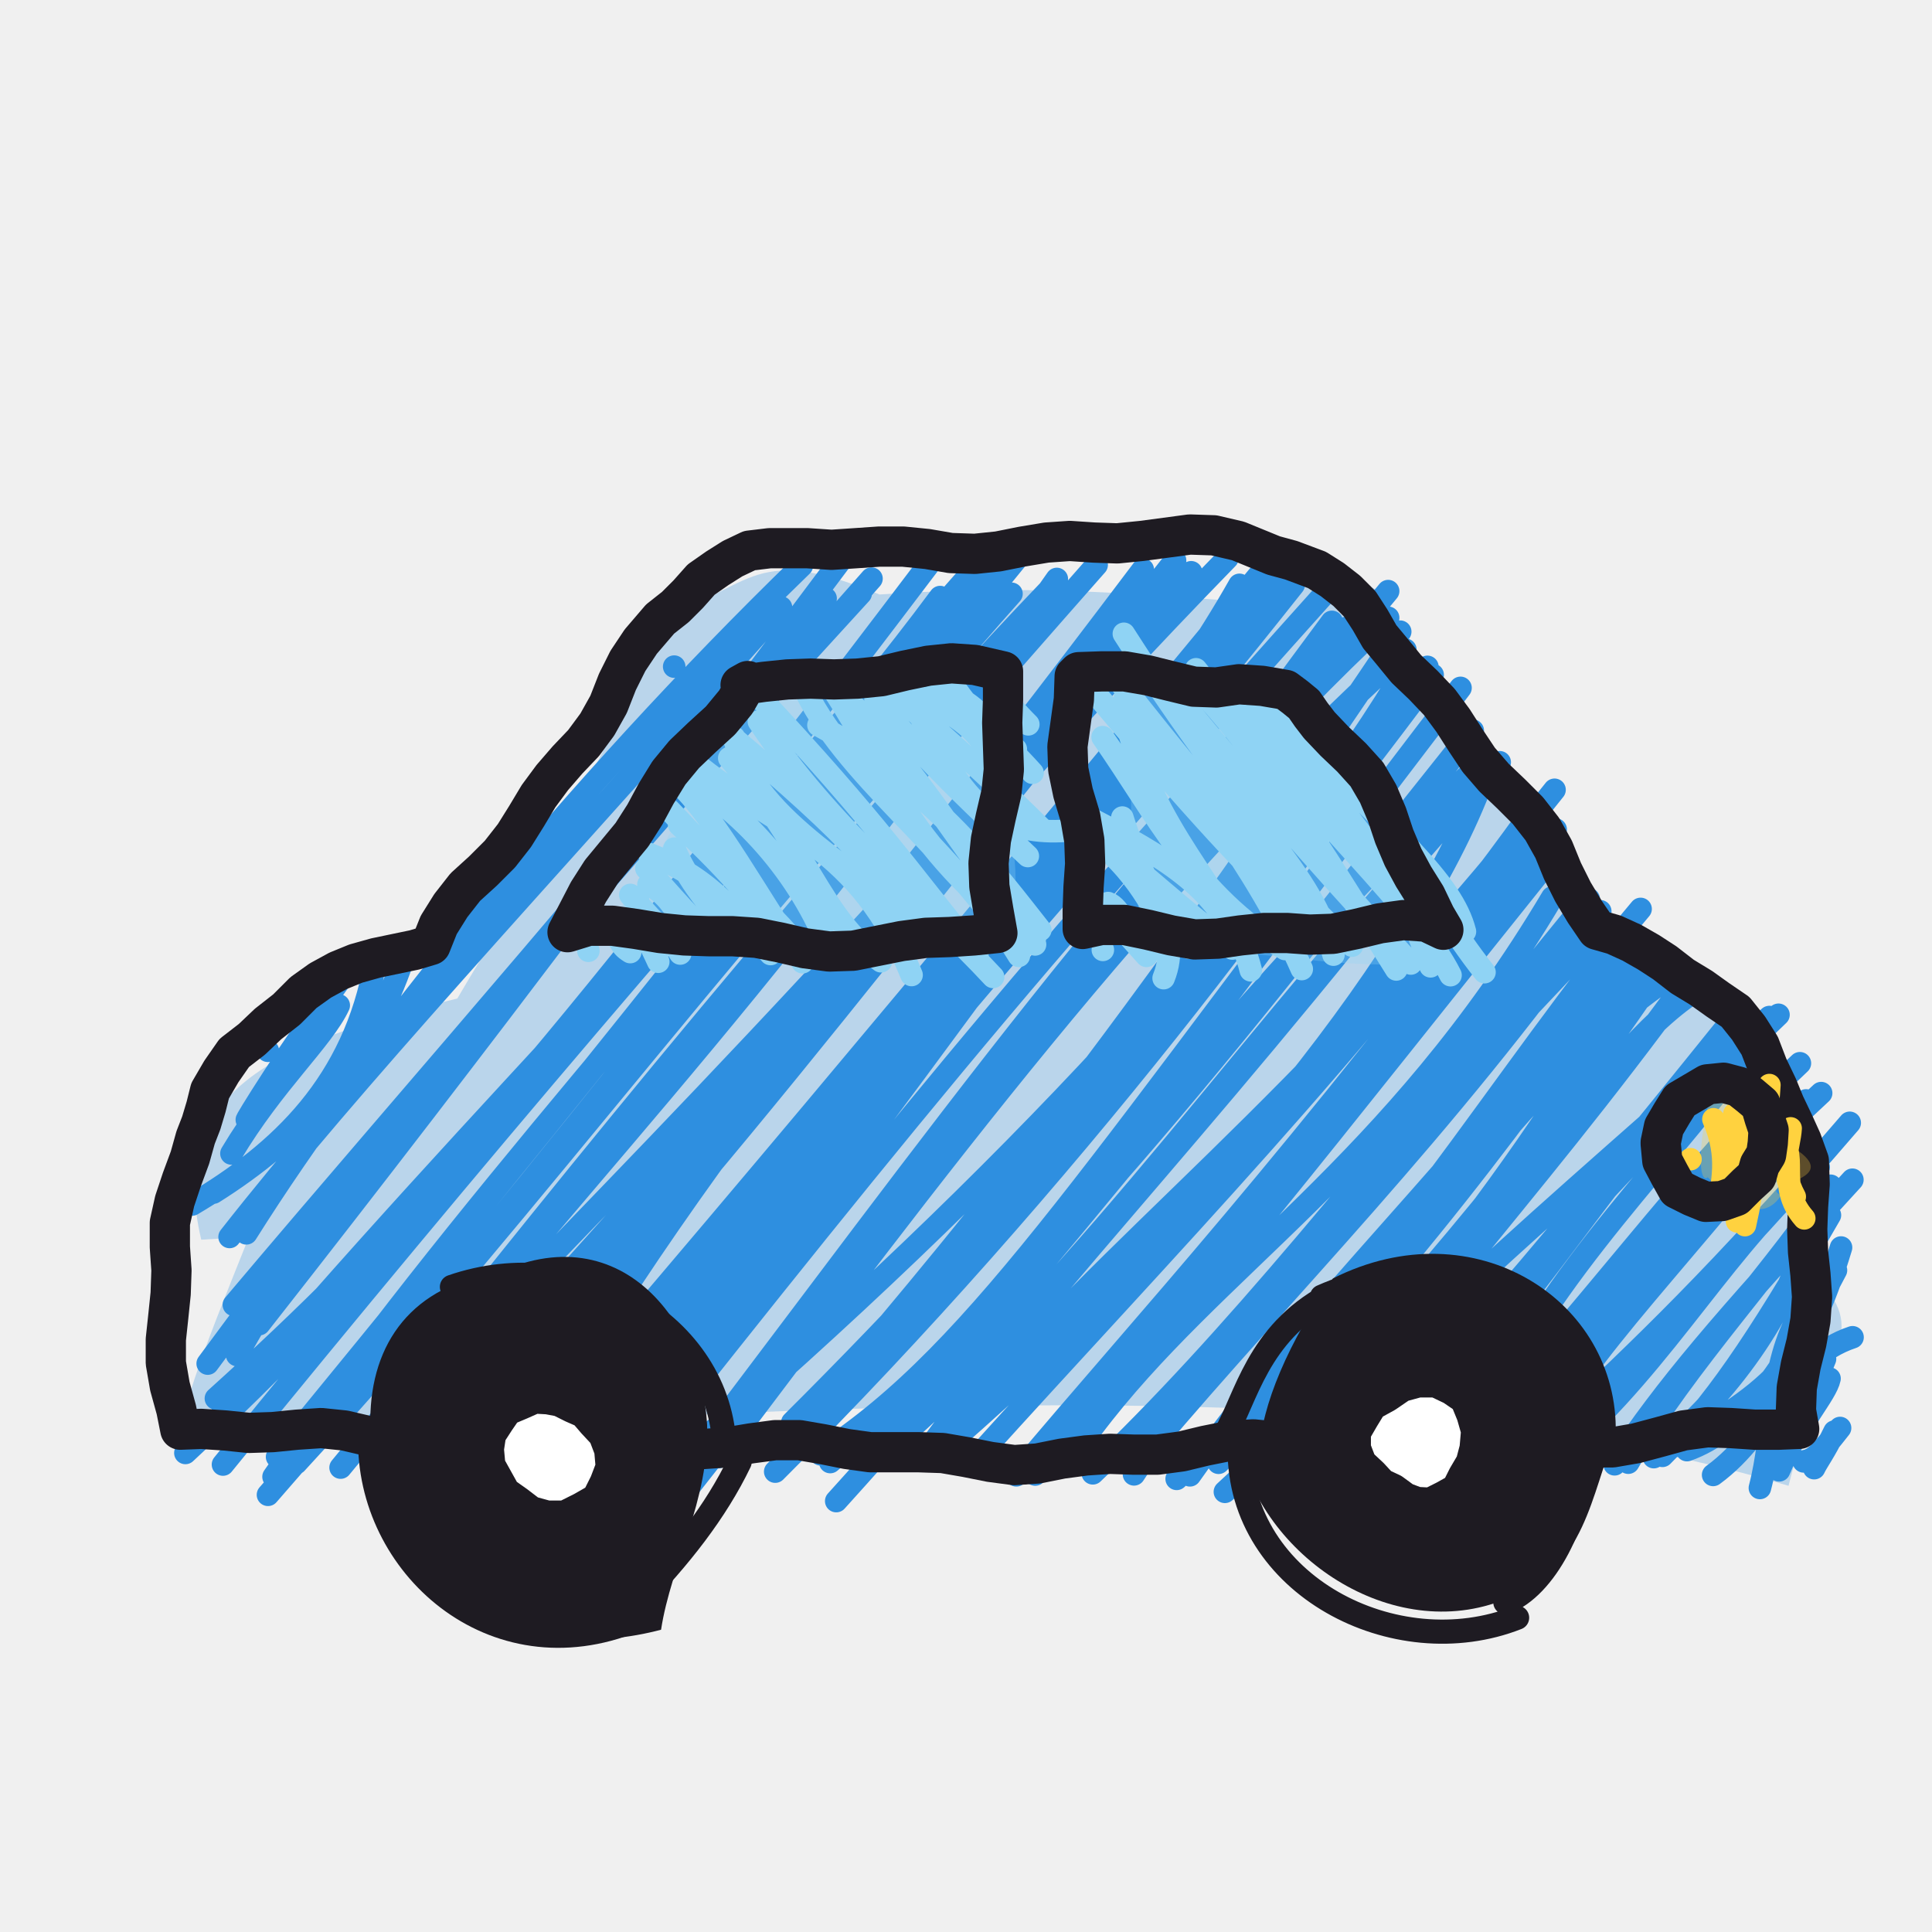
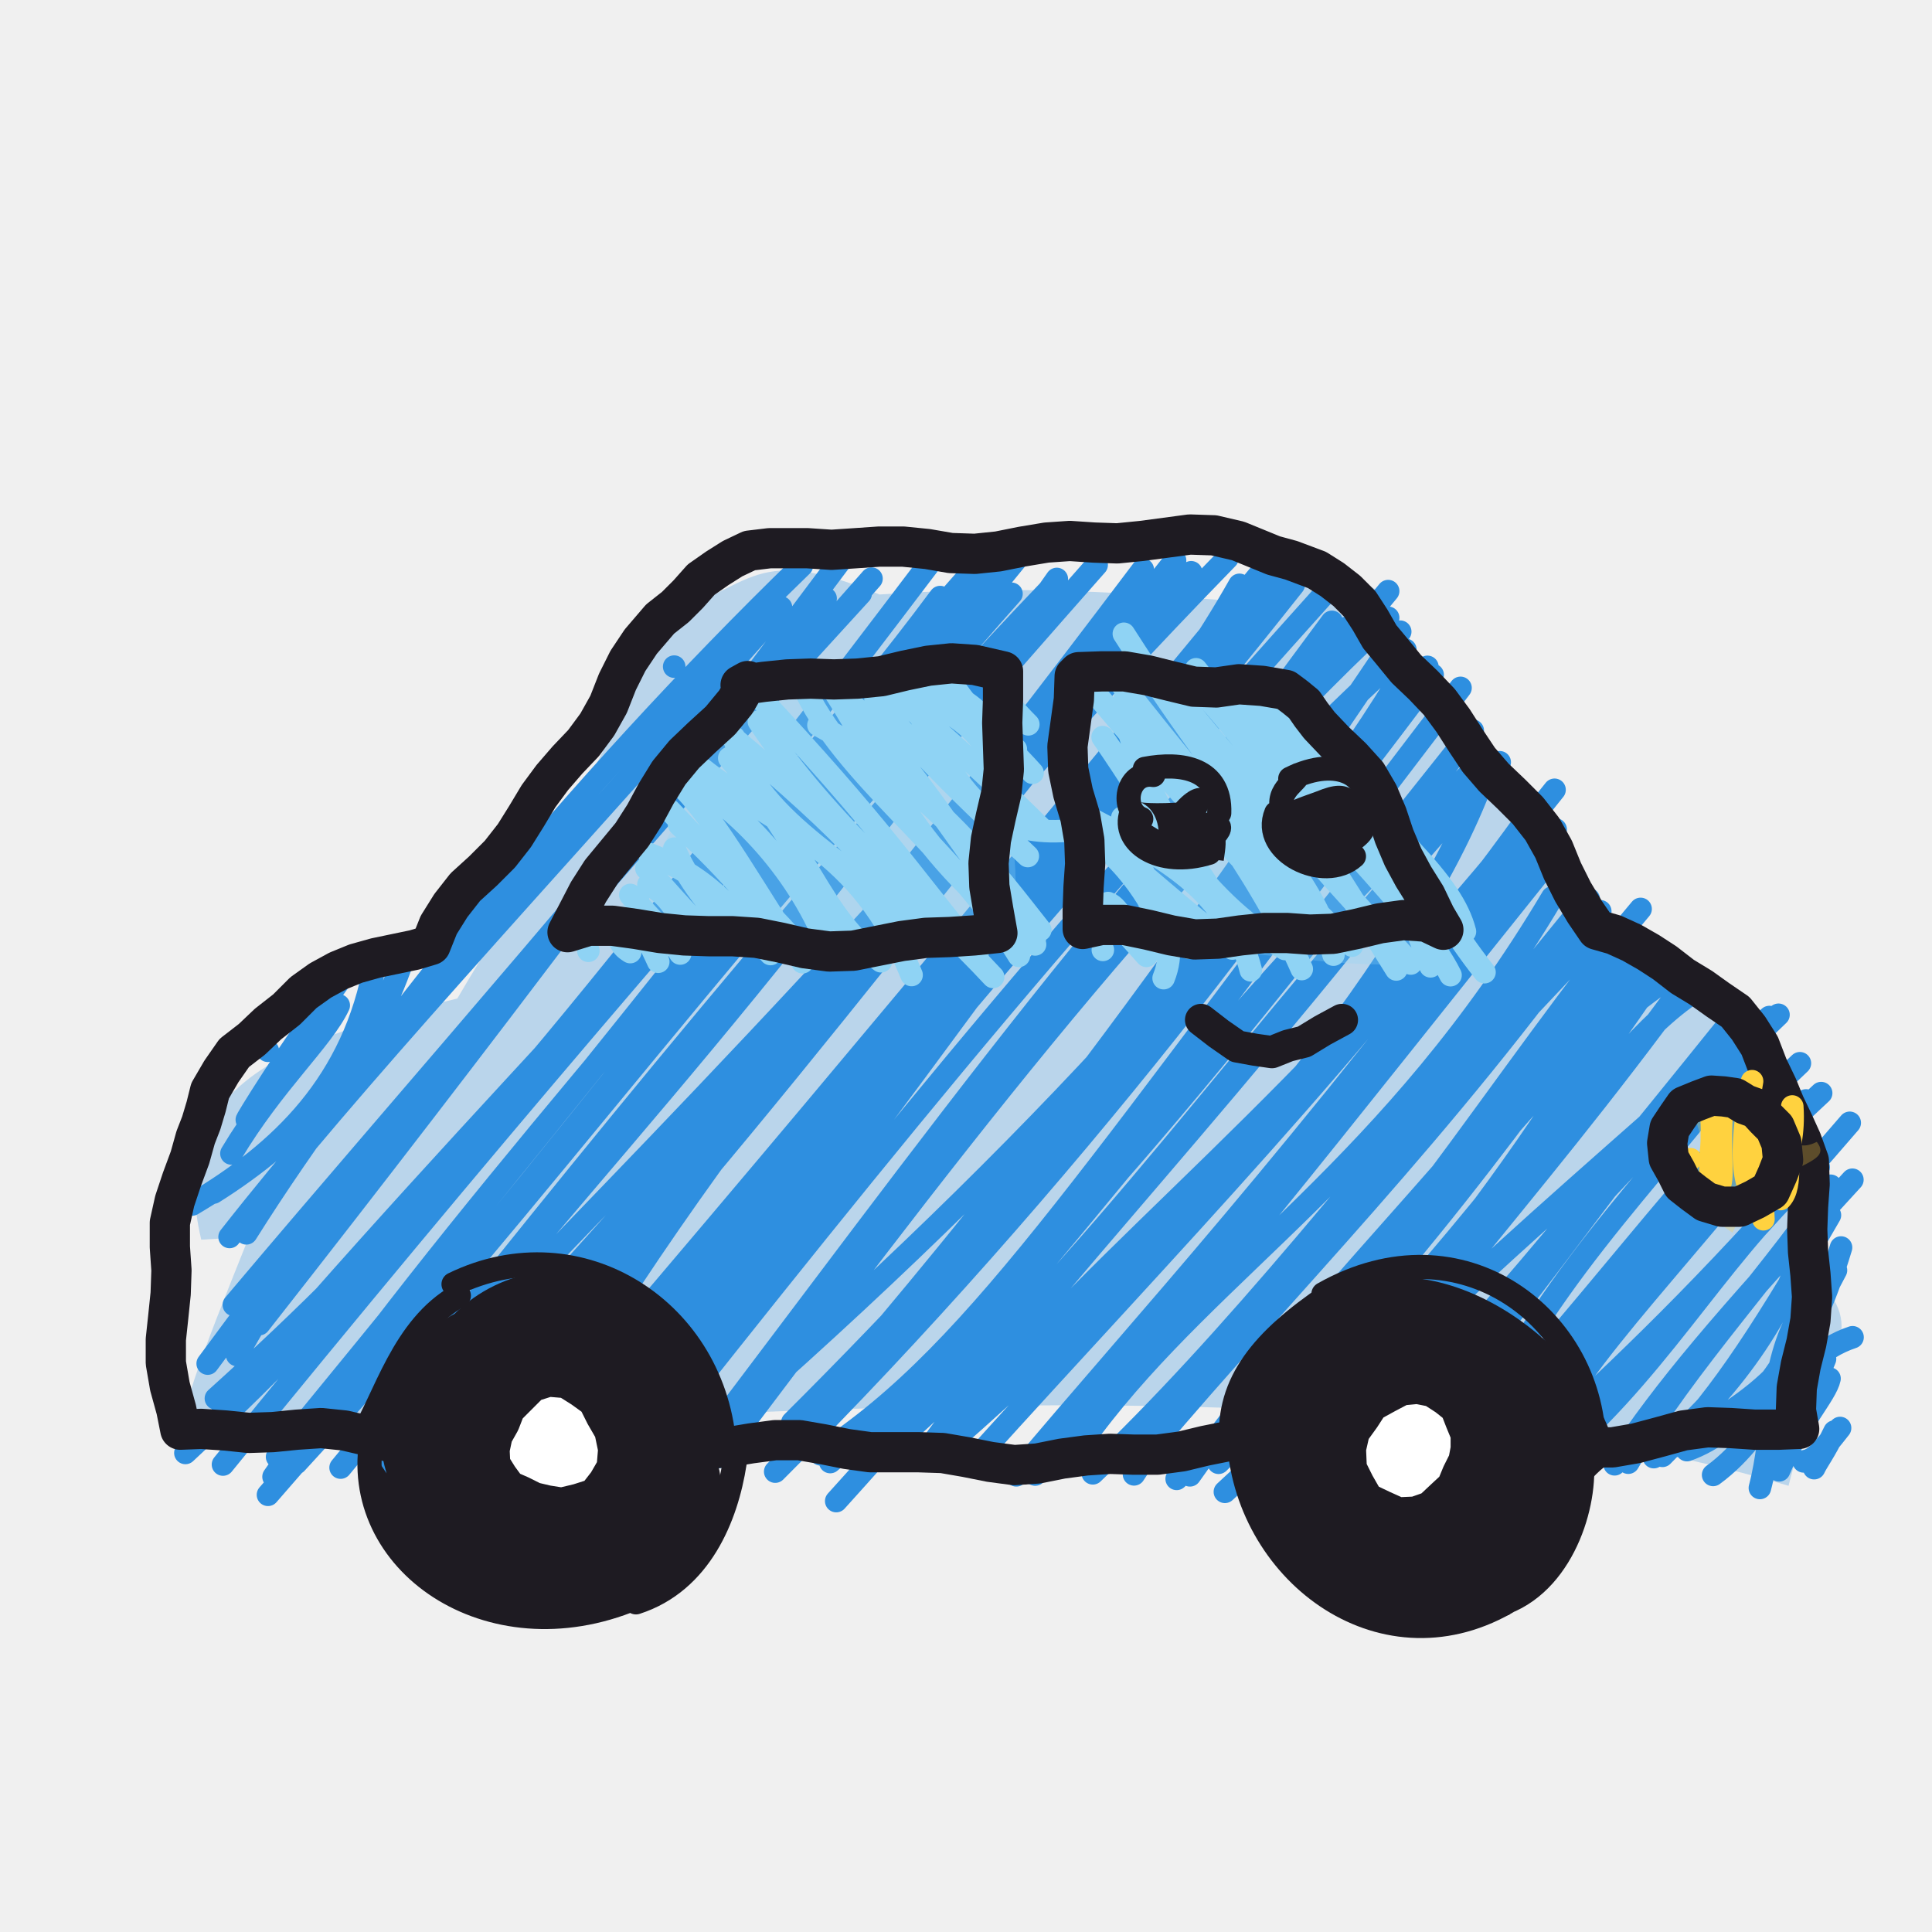
<svg xmlns="http://www.w3.org/2000/svg" viewBox="0 0 240 240" width="240" height="240">
  <g transform="translate(3 2)">
    <path d="M22 152 C17.66 133.59, 30.73 127.66, 53.81 122.04 C62.08 107.8, 75.35 89.52, 77.97 74.5 C90.45 72.01, 89.48 64.85, 106.25 71.85 C120.57 70.9, 132.73 71.16, 151.6 72.79 C154.31 69.65, 171.51 68.12, 169.56 74.84 C183.34 95.33, 192.55 105.25, 200.76 121.2 C213.27 121.45, 219.86 127.54, 222.85 157.03 C229.56 163.82, 223.13 166.56, 219.18 182.57 C176.57 169.86, 117.16 170.46, 19.97 177.74 C18.45 175.35, 21.91 166.66, 27.93 151.64" fill="#2E8FE0" opacity="0.28" />
    <path d="M30.27 128.53 C30.27 128.53, 30.27 128.53, 30.27 128.53 M30.27 128.53 C30.27 128.53, 30.27 128.53, 30.27 128.53 M27.71 137.05 C27.08 137.9, 32.77 128.53, 40.5 118.01 M25.75 141.29 C31 132.5, 37.1 127.13, 39.08 122.89 M20.86 147.63 C31.92 141.09, 40.95 132.49, 43.62 117.54 M23.5 146.15 C34.08 139.5, 42.13 130.8, 46.72 118.17 M80.75 80.81 C80.75 80.81, 80.75 80.81, 80.75 80.81 M80.75 80.81 C80.75 80.81, 80.75 80.81, 80.75 80.81 M27.6 151.21 C42.17 128.02, 68.28 95.75, 96.61 68.26 M25.52 151.66 C40.9 132.06, 61.93 109.54, 94.02 73.46 M29.2 162.49 C58.17 125.58, 79.72 96.52, 101.59 67.41 M26.05 160.09 C49.32 132.49, 76.6 101.88, 99.56 72.34 M26.46 166.33 C36.19 148.34, 54.15 127.69, 105.26 69.88 M22.8 167.39 C41.63 141.79, 60.33 119.35, 103.92 71.73 M24.34 174.01 C56.84 135.5, 90.8 103.17, 113.79 72.17 M23.82 171.72 C45.78 151.9, 62.72 133.69, 112.35 68.14 M20.03 178.49 C50.16 150.56, 71.99 120.93, 118.64 68.06 M24.7 179.93 C56.02 141.43, 83.94 108.77, 118.22 70.11 M30.29 183.69 C66.54 142.22, 97.38 100.11, 122.65 71.76 M31.42 178.98 C61.29 142.52, 90.52 106.43, 119.78 68.24 M30.98 181.45 C53.09 149.59, 81.18 119.24, 123.11 67.65 M33.8 179.76 C62.66 148.47, 91.15 109.08, 127.58 71.03 M43.39 177.43 C64.91 148.01, 89.24 125.86, 128.28 69.92 M39.31 180.31 C61.2 153.98, 78.29 130.44, 133.23 68.17 M43.11 178.03 C61.68 156.52, 87.83 133, 138.59 74.56 M44.6 181.24 C68.89 154.83, 91.56 131.68, 138.96 68.76 M53.89 182.09 C79.85 143.19, 106.42 111.44, 141.33 74.13 M48.15 177.15 C71.95 157.4, 93.7 130.21, 142.97 67.62 M59.15 183.99 C77.78 149.35, 108.84 109.03, 149.48 67.33 M53.22 178.58 C86.43 144.42, 115.98 103.46, 144.97 69.09 M57.44 184.5 C96.68 140.82, 135.49 98.13, 150.97 70.65 M61.22 179.39 C94.66 140.52, 126.6 101.88, 153.34 69.51 M63.55 180.46 C97.85 144.32, 127.68 107.79, 157.75 69.67 M68.3 179.75 C97.35 142.24, 129.32 106.44, 157.71 70.63 M71.15 183.3 C109.09 134.86, 141.31 88.57, 157.56 67.88 M71.54 180.34 C96.41 145.4, 129.2 107.8, 162.63 70.55 M78.84 182.61 C101.93 162.47, 118.64 134.3, 162.45 75.25 M76.08 179.24 C106.33 140.91, 136.3 103.76, 164.34 75.98 M81.67 183.9 C118.53 137.2, 143.68 102.5, 169.44 71.43 M82.1 180.57 C112.3 140.87, 139.76 102.27, 169.44 74.74 M81.76 179.03 C121.59 144.85, 154.12 109.74, 170.65 82.64 M86.18 179.02 C112.13 144.67, 139.39 107.8, 171.58 78.71 M95.18 177.05 C109.98 159.06, 129.37 138.5, 170.94 76.47 M93.3 180.81 C128.95 145.28, 160.53 103.8, 174.32 80.84 M95.43 174.69 C122.63 147.63, 148.87 116.78, 174.97 81.83 M98.94 178.66 C119.02 165.62, 132.95 142.73, 178.43 83.45 M100.88 184.47 C127.55 155.01, 153.77 121.6, 179.95 88.76 M100.13 179.62 C120.35 162.1, 139.76 141.51, 179.73 89.09 M104.86 179.08 C124.86 160.12, 135.95 136.67, 179.88 93.82 M107.34 177.93 C133.46 155.04, 150.74 128.43, 183.3 92.69 M115.13 177.1 C146.32 149.9, 174.47 115.8, 182.03 92.49 M112.31 178.04 C127.81 156.63, 149.02 135.73, 181.78 92.99 M116.51 175.08 C134.64 152.47, 158.14 136.42, 190.11 96.11 M118.16 179.22 C141.36 153.52, 166.76 127.49, 186.85 99.48 M126.44 177.6 C144.19 164.77, 154.15 147.86, 188.02 100.14 M123.25 181.27 C139.42 161.97, 156.96 143.42, 189.34 100.39 M125.6 181.17 C145.41 155.27, 164.13 133.11, 190.25 101.04 M128.88 177.77 C144.83 161.57, 161.19 140.03, 190.68 103.32 M132.59 175.49 C147.73 155.32, 169.84 143.09, 189.83 109.48 M132.75 181.02 C149.92 164.64, 165.71 144.83, 194.36 109.69 M137.87 181.15 C153.78 156.63, 171.67 139.48, 195.89 113.52 M139.89 177.82 C156.38 158.26, 176.29 138.5, 195.79 111.2 M143.17 181.71 C167.08 159.92, 184.77 129.86, 200.8 110.91 M144.82 181.27 C159.99 159.68, 178.82 142.83, 197.75 117.13 M149.16 183.32 C163.17 170.47, 180.79 152.45, 201.79 116.5 M148.37 179.71 C170.24 158.21, 188.59 133.02, 198.69 118.14 M156.54 175.6 C170.44 155.13, 188.17 129.59, 205.79 118.51 M154.17 178.85 C169.81 161.46, 185.56 144.38, 202.69 119.11 M157.5 178.96 C181.67 155.83, 193.49 130.93, 206.88 121.6 M160.49 181.64 C169.99 163.28, 185.1 149.27, 206.8 119.51 M161.77 179.38 C167.88 166.69, 178.08 158.57, 216.8 124.34 M162.55 180.32 C173.74 171.51, 183.54 160.27, 212.66 124.09 M168.92 175.73 C180.15 170.31, 184.59 160.3, 212.91 124.59 M168.34 179.45 C180.24 163.09, 198.5 142.58, 217.93 124.06 M178.97 179.08 C188.07 157.62, 201.43 145.68, 214.15 128.83 M175.92 180.51 C194.11 161.38, 206.67 143.18, 220.59 130.08 M180.13 176.24 C196.82 163.12, 201.79 153.71, 223.23 133.79 M180.66 178.75 C195.49 162.96, 206.59 147.99, 219.01 134.37 M188.2 177.13 C195.96 159.24, 209.37 147.35, 221.34 141.12 M186.14 181.48 C192.28 167.18, 203.06 158.07, 221.35 134.7 M190.08 175.64 C200.8 165.53, 210.62 156.29, 226.78 137.48 M191.17 178.19 C204.05 167.01, 212.08 151.59, 222.92 142.98 M199.27 179.7 C206.14 167.71, 218.83 154.18, 224.41 145.3 M197.57 179.9 C203.97 170.29, 210.58 162.53, 227.11 144.55 M205.69 175.94 C213.03 169.45, 221.51 157.36, 221.1 149.14 M203.51 178.85 C209.61 172.8, 215 165.15, 224.32 148.95 M202.44 179.01 C217.3 170.8, 221.29 167.51, 225.7 152.97 M206.56 178.14 C213.43 175.66, 218.29 168.79, 225.07 155.8 M215.62 182.84 C217.43 175.97, 216.79 167.64, 220.68 161.04 M209.81 181.22 C217.22 175.8, 219.01 166.81, 227.13 164.12 M218.37 179.28 C218.47 174.51, 220.48 175.12, 223.71 166.81 M218.01 180.65 C220.49 174.69, 223.86 171.23, 224.27 169.25 M221.06 179.54 C222.39 179.32, 223.08 178.57, 225.58 175.39 M222.36 180.38 C222.72 179.59, 223.72 178.27, 224.89 175.83" fill="none" stroke="#2E8FE0" stroke-width="2.8" stroke-linecap="round" stroke-linejoin="round" />
  </g>
  <path d="M21.1 151.9L21.7 149.2L22.6 146.5L23.6 143.8L24.3 141.3L25.0 139.5L25.6 137.5L26.1 135.5L27.5 133.1L29.1 130.8L31.3 129.1L33.3 127.2L35.6 125.4L37.7 123.3L39.8 121.8L42.0 120.6L44.2 119.7L46.7 119.0L49.1 118.5L51.5 118.0L53.5 117.4L54.5 114.9L56.0 112.5L57.8 110.2L60.0 108.2L62.1 106.1L63.9 103.8L65.4 101.4L66.9 98.9L68.6 96.6L70.5 94.4L72.5 92.3L74.2 90.0L75.6 87.5L76.7 84.7L78.0 82.1L79.6 79.7L80.8 78.3L82.0 76.9L83.9 75.4L85.5 73.8L87.1 72.0L89.1 70.6L91.0 69.4L93.1 68.4L95.6 68.1L98.0 68.1L100.3 68.1L103.3 68.3L106.3 68.1L109.2 67.9L112.2 67.9L115.2 68.2L118.1 68.7L121.1 68.8L124.0 68.5L127.0 67.9L130.0 67.4L132.9 67.2L135.9 67.4L138.8 67.5L141.8 67.2L144.8 66.8L147.8 66.4L150.8 66.5L153.8 67.2L156.0 68.1L158.2 69.0L160.4 69.6L162.0 70.2L163.6 70.8L165.5 72.0L167.3 73.4L168.9 75.0L170.2 77.0L171.4 79.1L172.9 80.9L174.7 83.1L176.8 85.1L178.8 87.2L180.5 89.5L182.1 92.0L183.7 94.4L185.6 96.6L187.7 98.6L189.8 100.7L191.6 103.0L193.0 105.5L194.1 108.2L195.4 110.8L196.9 113.3L198.4 115.5L200.5 116.1L202.7 117.1L204.8 118.3L206.8 119.6L209.0 121.3L211.3 122.7L213.4 124.2L215.6 125.7L217.2 127.7L218.6 129.9L219.6 132.5L220.8 135.0L221.7 137.2L222.8 139.5L223.8 141.7L224.7 144.2L224.8 147.1L224.6 149.9L224.5 152.7L224.6 155.5L224.9 158.3L225.1 161.1L224.9 164.0L224.4 166.8L223.7 169.6L223.2 172.4L223.1 175.2L223.5 177.5L221.0 177.6L218.0 177.6L215.0 177.4L212.1 177.3L209.1 177.7L206.2 178.5L203.2 179.3L200.3 179.8L197.3 179.8L194.3 179.8L191.3 179.9L188.4 180.3L185.4 180.8L182.4 180.9L179.5 180.6L176.5 179.9L173.5 179.5L170.5 179.4L167.5 179.6L164.6 179.7L161.6 179.5L158.6 179.1L155.7 178.8L152.7 179.0L149.7 179.6L146.8 180.3L143.8 180.7L140.8 180.7L137.9 180.6L134.9 180.8L131.9 181.2L128.9 181.8L126.0 182.0L123.0 181.6L120.0 181.0L117.1 180.5L114.1 180.4L111.1 180.4L108.1 180.4L105.2 180.0L102.2 179.4L99.3 178.9L96.3 178.9L93.3 179.3L90.3 179.8L87.4 180.0L84.4 180.0L81.4 179.8L78.4 179.9L75.5 180.4L72.5 181.0L69.5 181.2L66.5 181.0L63.6 180.4L60.6 179.9L57.6 179.8L54.7 179.8L51.7 179.7L48.7 179.2L45.8 178.4L42.8 177.7L39.9 177.4L36.9 177.6L33.9 177.9L30.9 178.0L28.0 177.7L25.0 177.5L22.4 177.6L21.9 175.1L21.1 172.2L20.6 169.3L20.6 166.4L20.9 163.6L21.2 160.7L21.3 157.8L21.1 154.9L21.1 152.0Z" fill="none" stroke="#1E1B22" stroke-width="5" stroke-linecap="round" stroke-linejoin="round" />
  <g transform="translate(3 2)">
    <path d="M95.47 81.21 C95.27 81.61, 101.51 80.6, 118.7 89.1 C118.97 89.88, 127.86 109.96, 119.76 115.73 C114.68 114.04, 97.44 112.84, 72.22 112.41 C77.45 108.69, 82.56 96.6, 89.34 84.21" fill="#8FD3F4" opacity="0.28" />
    <path d="M70.09 116.11 C70.09 116.11, 70.09 116.11, 70.09 116.11 M70.09 116.11 C70.09 116.11, 70.09 116.11, 70.09 116.11 M75.29 116.27 C73.61 115.23, 74.76 115.07, 71.58 112.11 M75.05 115.61 C74.67 114.74, 73.61 114.26, 72.18 112.68 M78.77 117.47 C77.97 115.66, 76.79 113.85, 76.2 109.48 M81.5 116.45 C79.79 113.61, 79.2 113.78, 75.3 109.17 M87.81 115.2 C81.45 115.64, 82.05 110.06, 77.55 107.88 M86.42 115.29 C82.61 112.05, 81.06 109.92, 77.3 105.88 M89.42 113.05 C90.28 116.06, 83.6 110.14, 80.77 103.42 M92.72 116.51 C88.84 112.15, 85.75 107.29, 77.66 104.1 M95.93 115.76 C95.43 114, 92.83 112.09, 80.17 98.64 M94.25 115.66 C93.21 112.57, 87.31 105.92, 81.36 100.44 M96.69 117.53 C91.32 109.64, 85.82 99.63, 81.61 95.63 M100.41 117.04 C96.99 107.34, 89.59 98.88, 81.82 94.49 M110.24 119.12 C103.8 103.19, 93.62 100.95, 84.13 93.42 M106.44 117.41 C98.74 111.67, 97.61 103.8, 87.59 92.17 M112.31 114.53 C104.72 106.33, 90.93 100.48, 88.19 89.62 M111.1 114.93 C108.52 108.21, 102.33 101.62, 87.66 89.3 M120.37 119.36 C111.97 110.3, 100.15 100.95, 91.27 87.63 M118.42 116.65 C109.72 106.1, 106.5 100.83, 90.76 83.97 M125.58 115.32 C108.42 102.13, 107.39 93.27, 98.85 81.22 M123.57 116.74 C115.23 103.06, 101.79 94.43, 96.63 82.92 M126.23 113.52 C120.89 106.79, 113.14 96.03, 98.67 88.08 M125.58 114.46 C116.41 104.13, 112.43 94.86, 99.95 82.49 M128.88 101.23 C113.62 101.99, 114.44 85.87, 106.27 81.82 M124.68 104.34 C119.49 99.39, 112.15 92.75, 105.76 84.88 M120.33 102.48 C121.86 90.35, 119.17 88.5, 109.21 83.46 M126.45 101.01 C122.39 96.99, 115.5 90.4, 108.17 84.27 M123.19 91.06 C119.82 90.8, 121.55 86.68, 113.45 83.37 M125.27 94 C121.24 89.5, 118.23 87.47, 115.22 82.84 M123.81 87.82 C122.93 86.77, 121.42 84.54, 120.85 83.47 M124.74 87.98 C123.23 86.48, 121.73 84.76, 121.26 83.55" fill="none" stroke="#8FD3F4" stroke-width="2.8" stroke-linecap="round" stroke-linejoin="round" />
  </g>
  <path d="M92.0 85.1L94.9 84.7L97.8 84.4L100.7 84.3L103.6 84.4L106.5 84.3L109.5 84.0L112.4 83.3L115.3 82.7L118.2 82.4L121.1 82.6L124.6 83.4L124.6 86.9L124.5 89.8L124.6 92.7L124.7 95.6L124.4 98.5L123.7 101.5L123.1 104.3L122.8 107.2L122.9 110.1L123.4 113.1L123.9 115.9L121.0 116.2L118.0 116.4L115.0 116.5L112.0 116.9L109.0 117.5L106.0 118.1L103.0 118.2L100.0 117.8L97.0 117.1L94.0 116.5L91.0 116.3L88.0 116.3L85.0 116.2L82.0 115.9L79.0 115.4L76.1 115.0L73.1 115.0L70.5 115.8L71.7 113.5L73.1 110.8L74.7 108.3L76.6 106.0L78.5 103.7L80.1 101.2L81.5 98.6L83.1 96.0L85.0 93.7L87.2 91.6L89.5 89.5L91.4 87.2L92.9 84.6Z" fill="none" stroke="#1E1B22" stroke-width="5" stroke-linecap="round" stroke-linejoin="round" />
  <g transform="translate(3 2)">
    <path d="M139.38 80.23 C134.15 86.12, 148.6 85.01, 151.04 84.26 C159.21 89.79, 165.23 91.19, 164.04 94.34 C164.96 98.35, 168.55 100.26, 175.64 117.58 C159.19 119, 146.73 113.7, 139.71 117.5 C136.76 104.63, 137.77 98.11, 137.35 85.17" fill="#8FD3F4" opacity="0.28" />
    <path d="M134 116 C134 116, 134 116, 134 116 M134 116 C134 116, 134 116, 134 116 M139.42 116.74 C135.12 111.88, 133.39 110.21, 132 108.75 M138.25 115.26 C137.27 113.73, 136.06 110.64, 134.65 110.18 M141.55 119.51 C143.94 113.58, 139.32 108.97, 136.42 99.56 M144.7 115.73 C140.39 113.21, 140.73 109.56, 135.04 104.04 M150.09 115.83 C142.65 109.89, 139.89 107.36, 132.67 101.27 M150.7 115.11 C147.74 108.24, 142.11 104.65, 132.04 99.45 M152.38 118.54 C150.33 109.97, 141.68 103.28, 137.35 89.28 M156.63 115.89 C145.47 109.31, 140.53 98.91, 133.97 89.57 M158.71 118.38 C153.12 105.71, 143.86 94.23, 136.76 84.55 M160.8 114.27 C151.66 105.58, 145.33 98.63, 133.34 84.45 M162.65 116.59 C159.86 105.72, 152.74 101.96, 136.61 76.73 M164.96 115.47 C155.56 107.09, 144.67 93.65, 134.7 80.94 M170.45 118.43 C162.67 106.05, 156 94.66, 146.3 83.92 M172.26 117.69 C164.94 109.82, 156.17 100.37, 140.28 80.91 M177.19 119.14 C173.21 111.15, 160.98 100.41, 145.57 81.14 M174.71 118.04 C170.18 105.13, 162.28 94.66, 147.07 82.84 M181.41 118.77 C173.33 108.58, 170.92 99.45, 156 83.45 M178.98 113.72 C177.4 107.57, 170.75 102.03, 152.82 84.05" fill="none" stroke="#8FD3F4" stroke-width="2.8" stroke-linecap="round" stroke-linejoin="round" />
  </g>
  <path d="M134.0 83.5L136.9 83.4L139.7 83.4L142.6 83.9L145.4 84.6L148.3 85.3L151.1 85.4L153.9 85.0L156.8 85.2L159.7 85.7L160.9 86.6L162.0 87.5L162.9 88.8L163.9 90.1L165.8 92.1L167.9 94.1L169.8 96.2L171.2 98.6L172.3 101.2L173.2 103.9L174.3 106.5L175.6 108.9L177.1 111.3L178.3 113.8L179.3 115.5L177.2 114.5L174.3 114.3L171.4 114.7L168.5 115.4L165.6 116.0L162.7 116.1L159.9 115.9L157.0 115.9L154.1 116.2L151.3 116.6L148.4 116.7L145.5 116.2L142.6 115.5L139.7 114.9L136.8 114.9L134.5 115.4L134.5 113.1L134.6 110.2L134.8 107.3L134.7 104.4L134.2 101.5L133.3 98.5L132.7 95.6L132.6 92.7L133.0 89.8L133.4 86.9L133.5 84.0Z" fill="none" stroke="#1E1B22" stroke-width="5" stroke-linecap="round" stroke-linejoin="round" />
+   <path d="M140.54 101 C142.08 107.17, 141.88 105.64, 152.01 106.93 C152.51 103.58, 152.54 102.92, 149.06 102.09 C151.7 98.98, 149.62 95.78, 146.11 99.71 C138.2 100.13, 143.36 98.23, 143.92 103.08 C140.54 101, 140.54 101, 140.54 101" fill="#1E1B22" />
+   <path d="M140.54 101 C139.32 104.55, 143.93 107.86, 150.19 105.94 M148.73 105.73 C150.54 104.01, 153.08 102.2, 149.98 102.46 M151.46 101 C151.66 95.46, 146.8 94.63, 142.22 95.51 M143.27 96.27 C139.94 95.78, 139.13 100.67, 141.77 101.73 M140.54 101 C140.54 101, 140.54 101, 140.54 101" fill="none" stroke="#1E1B22" stroke-width="3" stroke-linecap="round" stroke-linejoin="round" />
+   <path d="M158.54 101 C155.07 107.7, 166.43 110.87, 167.56 102.87 C168.99 103.71, 171.96 102.42, 171.94 103.13 C168.61 98.06, 167.83 96.55, 163.54 98.32 C159.33 99.84, 155.91 100.88, 158.09 104.43 C158.54 101, 158.54 101, 158.54 101" fill="#1E1B22" />
+   <path d="M158.54 101 C156.59 105.7, 164.47 109.71, 168.19 106.37 M166.73 105.73 C168.04 103.69, 170.18 103.76, 169.1 101.17 M169.46 101 C170.79 96.34, 166.22 93.78, 160.28 96.73 M161.27 96.27 C160.85 97.35, 157.68 98.66, 160.02 102.07 M158.54 101 C158.54 101, 158.54 101, 158.54 101" fill="none" stroke="#1E1B22" stroke-width="3" stroke-linecap="round" stroke-linejoin="round" />
+   <path d="M149.2 126.7L151.4 128.4L153.7 130.0L155.9 130.4L158.0 130.7L160.0 129.9L162.0 129.4L164.3 128.0L166.7 126.7" fill="none" stroke="#1E1B22" stroke-width="4" stroke-linecap="round" stroke-linejoin="round" />
  <g transform="translate(3 2)">
-     <path d="M207 142 C209.93 145.09, 215.23 151.2, 218.25 146.49 C215.01 144.9, 226.51 144.84, 219.8 140.57 C217.57 139.2, 211.8 138.44, 210.32 131.19 C207.61 139.74, 207.99 145.18, 209.14 144.26 C207 142, 207 142, 207 142" fill="#FFD23F" opacity="0.28" />
-     <path d="M207 142 C207 142, 207 142, 207 142 M207 142 C207 142, 207 142, 207 142 M213.33 148.71 C212.43 142.49, 212.04 141.46, 212.45 136.37 M210.64 147.79 C210.76 144.79, 211.96 141.89, 209.85 137.04 M212.78 149.72 C212.2 143.5, 216 145.85, 216.8 132.79 M213.76 150.19 C214.98 144.82, 214.74 143.74, 214.56 134.77 M221.13 149.35 C217.43 145.16, 220.86 141.16, 217.63 139 M219.95 146.66 C217.94 142.96, 219.3 140.52, 219.44 138.17" fill="none" stroke="#FFD23F" stroke-width="2.8" stroke-linecap="round" stroke-linejoin="round" />
+     <path d="M207 142 C206.93 144.67, 207.7 148.17, 212.22 151.13 C216.15 142.1, 225.27 143.17, 222.69 139.85 C217.26 142.59, 218.09 131.74, 206.64 133.08 C204.69 133.08, 211.09 140.68, 206.69 142.04 C207 142, 207 142, 207 142" fill="#FFD23F" opacity="0.28" />
+     <path d="M207 142 C207 142, 207 142, 207 142 M207 142 C207 142, 207 142, 207 142 M210.1 148.38 C208.82 143.31, 209.94 141.4, 209.61 136.79 M210.18 146.32 C211.41 144.44, 210.46 142.55, 210.88 136.21 M215.81 149 C214.35 145.73, 212.41 144.42, 214.65 132.31 M216.06 149.46 C215.96 144.31, 213.92 143.32, 216 135.13 M217.27 145.46 C217 145.21, 220.1 142.12, 219.64 135.45 M218.19 146.95 C219.76 145.28, 218.75 141.33, 219.31 137.41" fill="none" stroke="#FFD23F" stroke-width="2.8" stroke-linecap="round" stroke-linejoin="round" />
  </g>
-   <path d="M206.3 142.1L206.5 144.2L207.4 145.9L208.4 147.7L210.2 148.6L211.9 149.3L213.9 149.2L215.6 148.6L217.0 147.2L218.2 146.1L218.6 144.7L219.4 143.4L219.6 142.0L219.7 140.4L219.2 138.9L218.7 137.2L217.4 136.1L216.0 135.0L214.1 134.5L212.1 134.7L210.4 135.7L208.7 136.7L207.7 138.3L206.7 140.0L206.3 141.9Z" fill="none" stroke="#1E1B22" stroke-width="5" stroke-linecap="round" stroke-linejoin="round" />
-   <path d="M46 180 C46.92 200.48, 66.36 206.62, 82.12 202.45 C83.35 194.35, 88.14 186.32, 87.84 177.01 C86.98 162.49, 74.99 149.19, 58.14 160.2 C49 166.88, 46.89 172.06, 45.1 178.95 C46 180, 46 180, 46 180" fill="#1E1B22" />
-   <path d="M46 180 C46.59 195.72, 62.77 209.08, 80.46 200.53 M79 199.05 C84.45 193.43, 88.92 187.77, 91.88 181.61 M90 180 C89.6 164.37, 71.83 154.41, 56.14 159.86 M57 160.95 C49.28 164.13, 46.24 171.75, 47.97 181.76 M46 180 C46 180, 46 180, 46 180" fill="none" stroke="#1E1B22" stroke-width="3" stroke-linecap="round" stroke-linejoin="round" />
-   <path d="M154 180 C157.11 193.81, 173.71 204.64, 187.66 198.38 C197.04 194.49, 197.56 185.82, 200.71 178.06 C201.09 161.58, 183.19 149.95, 165.58 158.81 C160.12 166.58, 156.64 174.71, 156.47 180.31 C154 180, 154 180, 154 180" fill="#1E1B22" />
-   <path d="M154 180 C153.86 196.86, 173.3 206.93, 188.46 200.96 M187 199.05 C191.96 197.11, 196.02 189.32, 197.01 180.33 M198 180 C198.74 161.25, 181.26 153.56, 164.21 161.08 M165 160.95 C156.2 165.7, 154.79 173.74, 152.22 178.11 M154 180 C154 180, 154 180, 154 180" fill="none" stroke="#1E1B22" stroke-width="3" stroke-linecap="round" stroke-linejoin="round" />
-   <path d="M60.1 180.0L60.3 182.2L61.3 184.0L62.3 185.8L64.0 187.0L65.7 188.3L67.9 188.9L70.3 188.9L72.5 187.8L74.6 186.6L75.7 184.4L76.5 182.3L76.3 180.0L75.5 177.9L74.1 176.4L72.9 175.0L71.3 174.3L69.7 173.5L68.1 173.2L66.3 173.1L64.5 173.9L62.6 174.7L61.5 176.3L60.4 178.0L60.1 180.0Z" fill="#FFFFFF" stroke="#1E1B22" stroke-width="5" stroke-linecap="round" stroke-linejoin="round" />
-   <path d="M167.8 180.0L168.6 182.1L170.1 183.5L171.3 184.8L172.8 185.5L174.3 186.6L175.9 187.2L177.8 187.3L179.6 186.4L181.4 185.4L182.3 183.6L183.3 181.9L183.8 180.0L184.0 177.7L183.4 175.6L182.5 173.4L180.6 172.1L178.5 171.1L176.1 171.1L173.9 171.7L172.0 173.0L170.0 174.1L168.9 175.9L167.8 177.8L167.8 180.0Z" fill="#FFFFFF" stroke="#1E1B22" stroke-width="5" stroke-linecap="round" stroke-linejoin="round" />
+   <path d="M207.1 142.0L207.3 143.9L208.2 145.5L209.0 147.1L210.4 148.2L211.9 149.3L213.9 149.9L216.1 149.9L218.0 149.0L219.9 147.9L220.8 145.9L221.5 144.1L221.3 142.0L220.5 140.1L219.3 138.9L218.2 137.7L216.8 137.2L215.5 136.4L214.1 136.2L212.6 136.1L211.0 136.7L209.3 137.4L208.4 138.7L207.4 140.2L207.1 142.0Z" fill="none" stroke="#1E1B22" stroke-width="5" stroke-linecap="round" stroke-linejoin="round" />
+   <path d="M46 180 C46.3 194.86, 64.4 207.9, 81.95 197.45 C86.01 194.76, 92.4 184.81, 88.07 180.14 C90.91 159.74, 68.4 151.48, 56.45 163.22 C51.18 165.99, 44.96 172.8, 48.02 183.02 C46 180, 46 180, 46 180" fill="#1E1B22" />
+   <path d="M46 180 C44.4 195.15, 62.36 206.61, 80.46 197.8 M79 199.05 C86.97 196.48, 90.22 188.42, 91.25 181.77 M90 180 C89 163.01, 72.11 151.87, 56.34 159.53 M57 160.95 C50.02 164.85, 47.89 173.73, 44.71 178.8 M46 180 C46 180, 46 180, 46 180" fill="none" stroke="#1E1B22" stroke-width="3" stroke-linecap="round" stroke-linejoin="round" />
+   <path d="M154 180 C156.5 195.39, 171.75 205.93, 187.5 200.58 C192.49 194.89, 194.62 184.31, 200.95 181.18 C197.82 166.03, 176.61 152.24, 163.89 161.82 C155.1 165.7, 154.71 175.45, 152.19 177.18 C154 180, 154 180, 154 180" fill="#1E1B22" />
+   <path d="M154 180 C155.67 196.3, 172.89 208.46, 188.47 198.22 M187 199.05 C194.48 196.16, 197.32 185.97, 196.37 180.49 M198 180 C198.14 163.88, 181.54 151.03, 164.4 160.75 M165 160.95 C156.93 166.42, 152.44 171.73, 152.96 179.14 M154 180 C154 180, 154 180, 154 180" fill="none" stroke="#1E1B22" stroke-width="3" stroke-linecap="round" stroke-linejoin="round" />
+   <path d="M60.8 179.9L60.9 182.0L61.9 183.6L63.0 185.1L64.6 185.8L66.2 186.6L67.9 187.0L69.8 187.3L71.9 186.8L74.1 186.1L75.5 184.3L76.6 182.4L76.8 180.0L76.3 177.6L75.2 175.7L74.2 173.7L72.4 172.4L70.5 171.2L68.1 171.0L65.9 171.7L64.2 173.4L62.8 174.8L62.1 176.6L61.2 178.2L60.8 180.1Z" fill="#FFFFFF" stroke="#1E1B22" stroke-width="5" stroke-linecap="round" stroke-linejoin="round" />
+   <path d="M167.2 180.1L167.3 182.5L168.3 184.5L169.5 186.6L171.6 187.6L173.6 188.5L175.9 188.4L177.9 187.7L179.5 186.2L180.9 184.9L181.6 183.2L182.4 181.6L182.7 180.0L182.7 178.1L182.0 176.4L181.3 174.6L179.8 173.4L178.1 172.3L176.1 171.9L174.0 172.1L172.1 173.1L170.1 174.2L169.0 175.9L167.7 177.7L167.2 179.9Z" fill="#FFFFFF" stroke="#1E1B22" stroke-width="5" stroke-linecap="round" stroke-linejoin="round" />
</svg>
